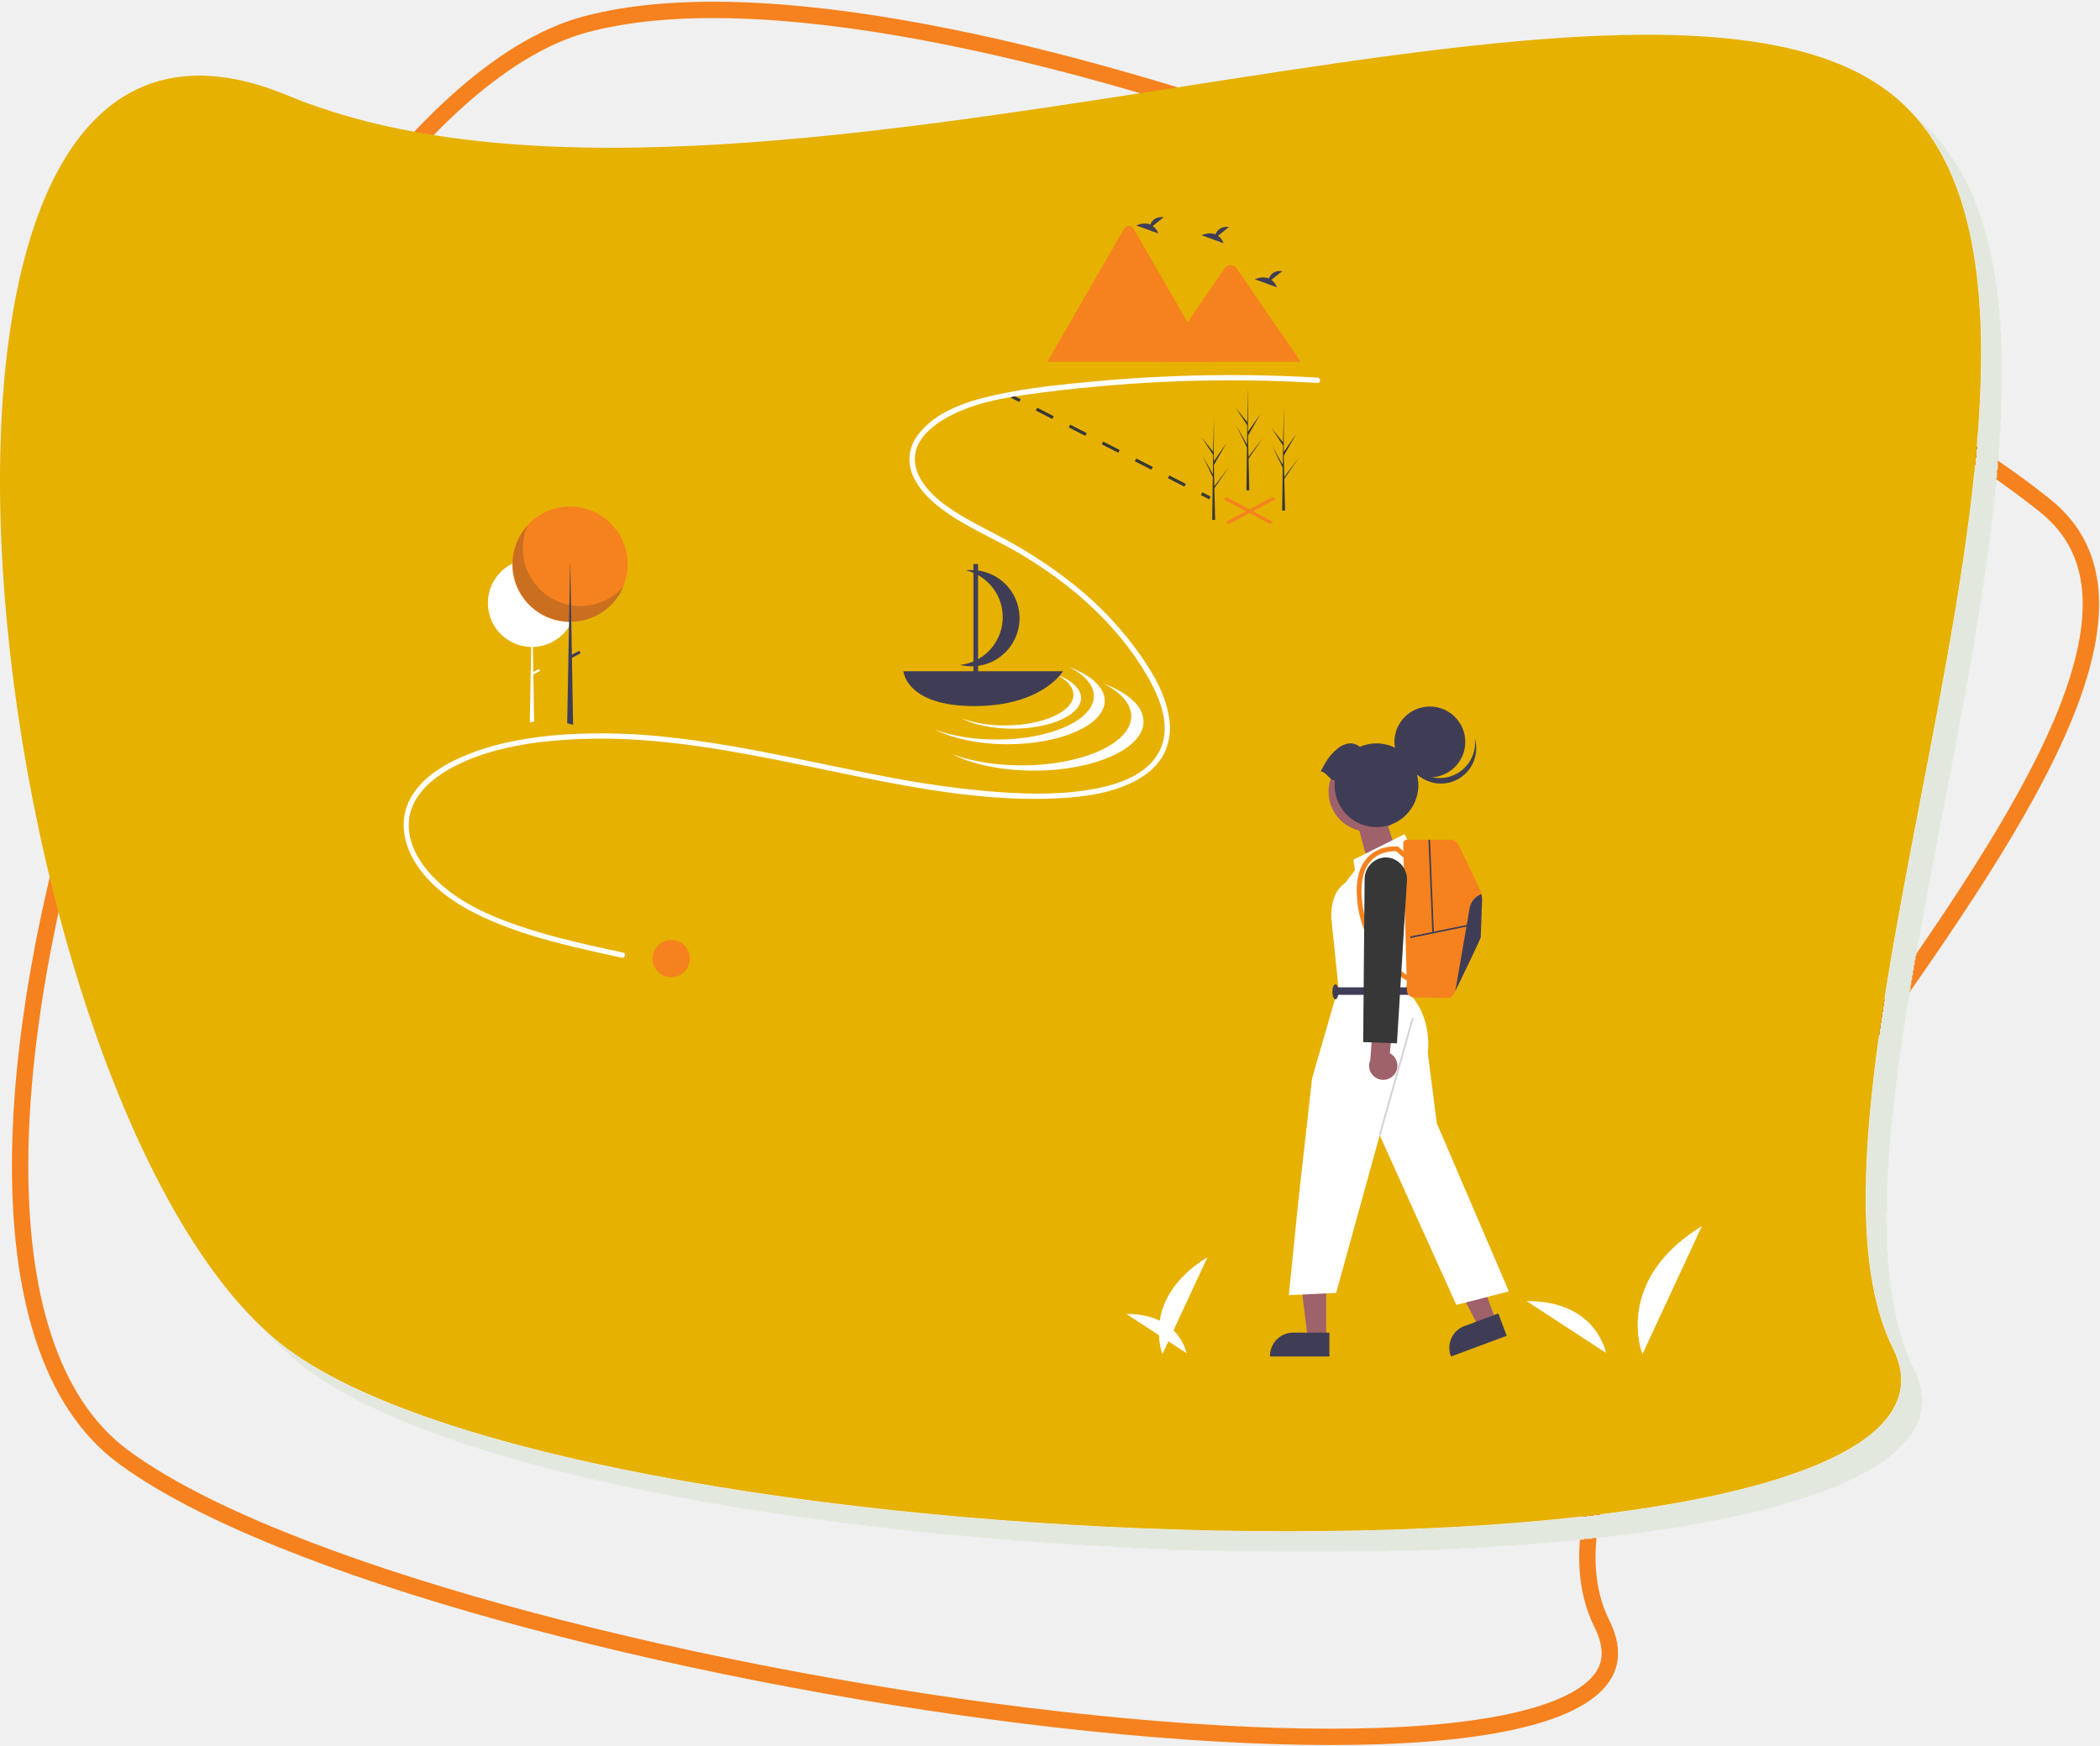
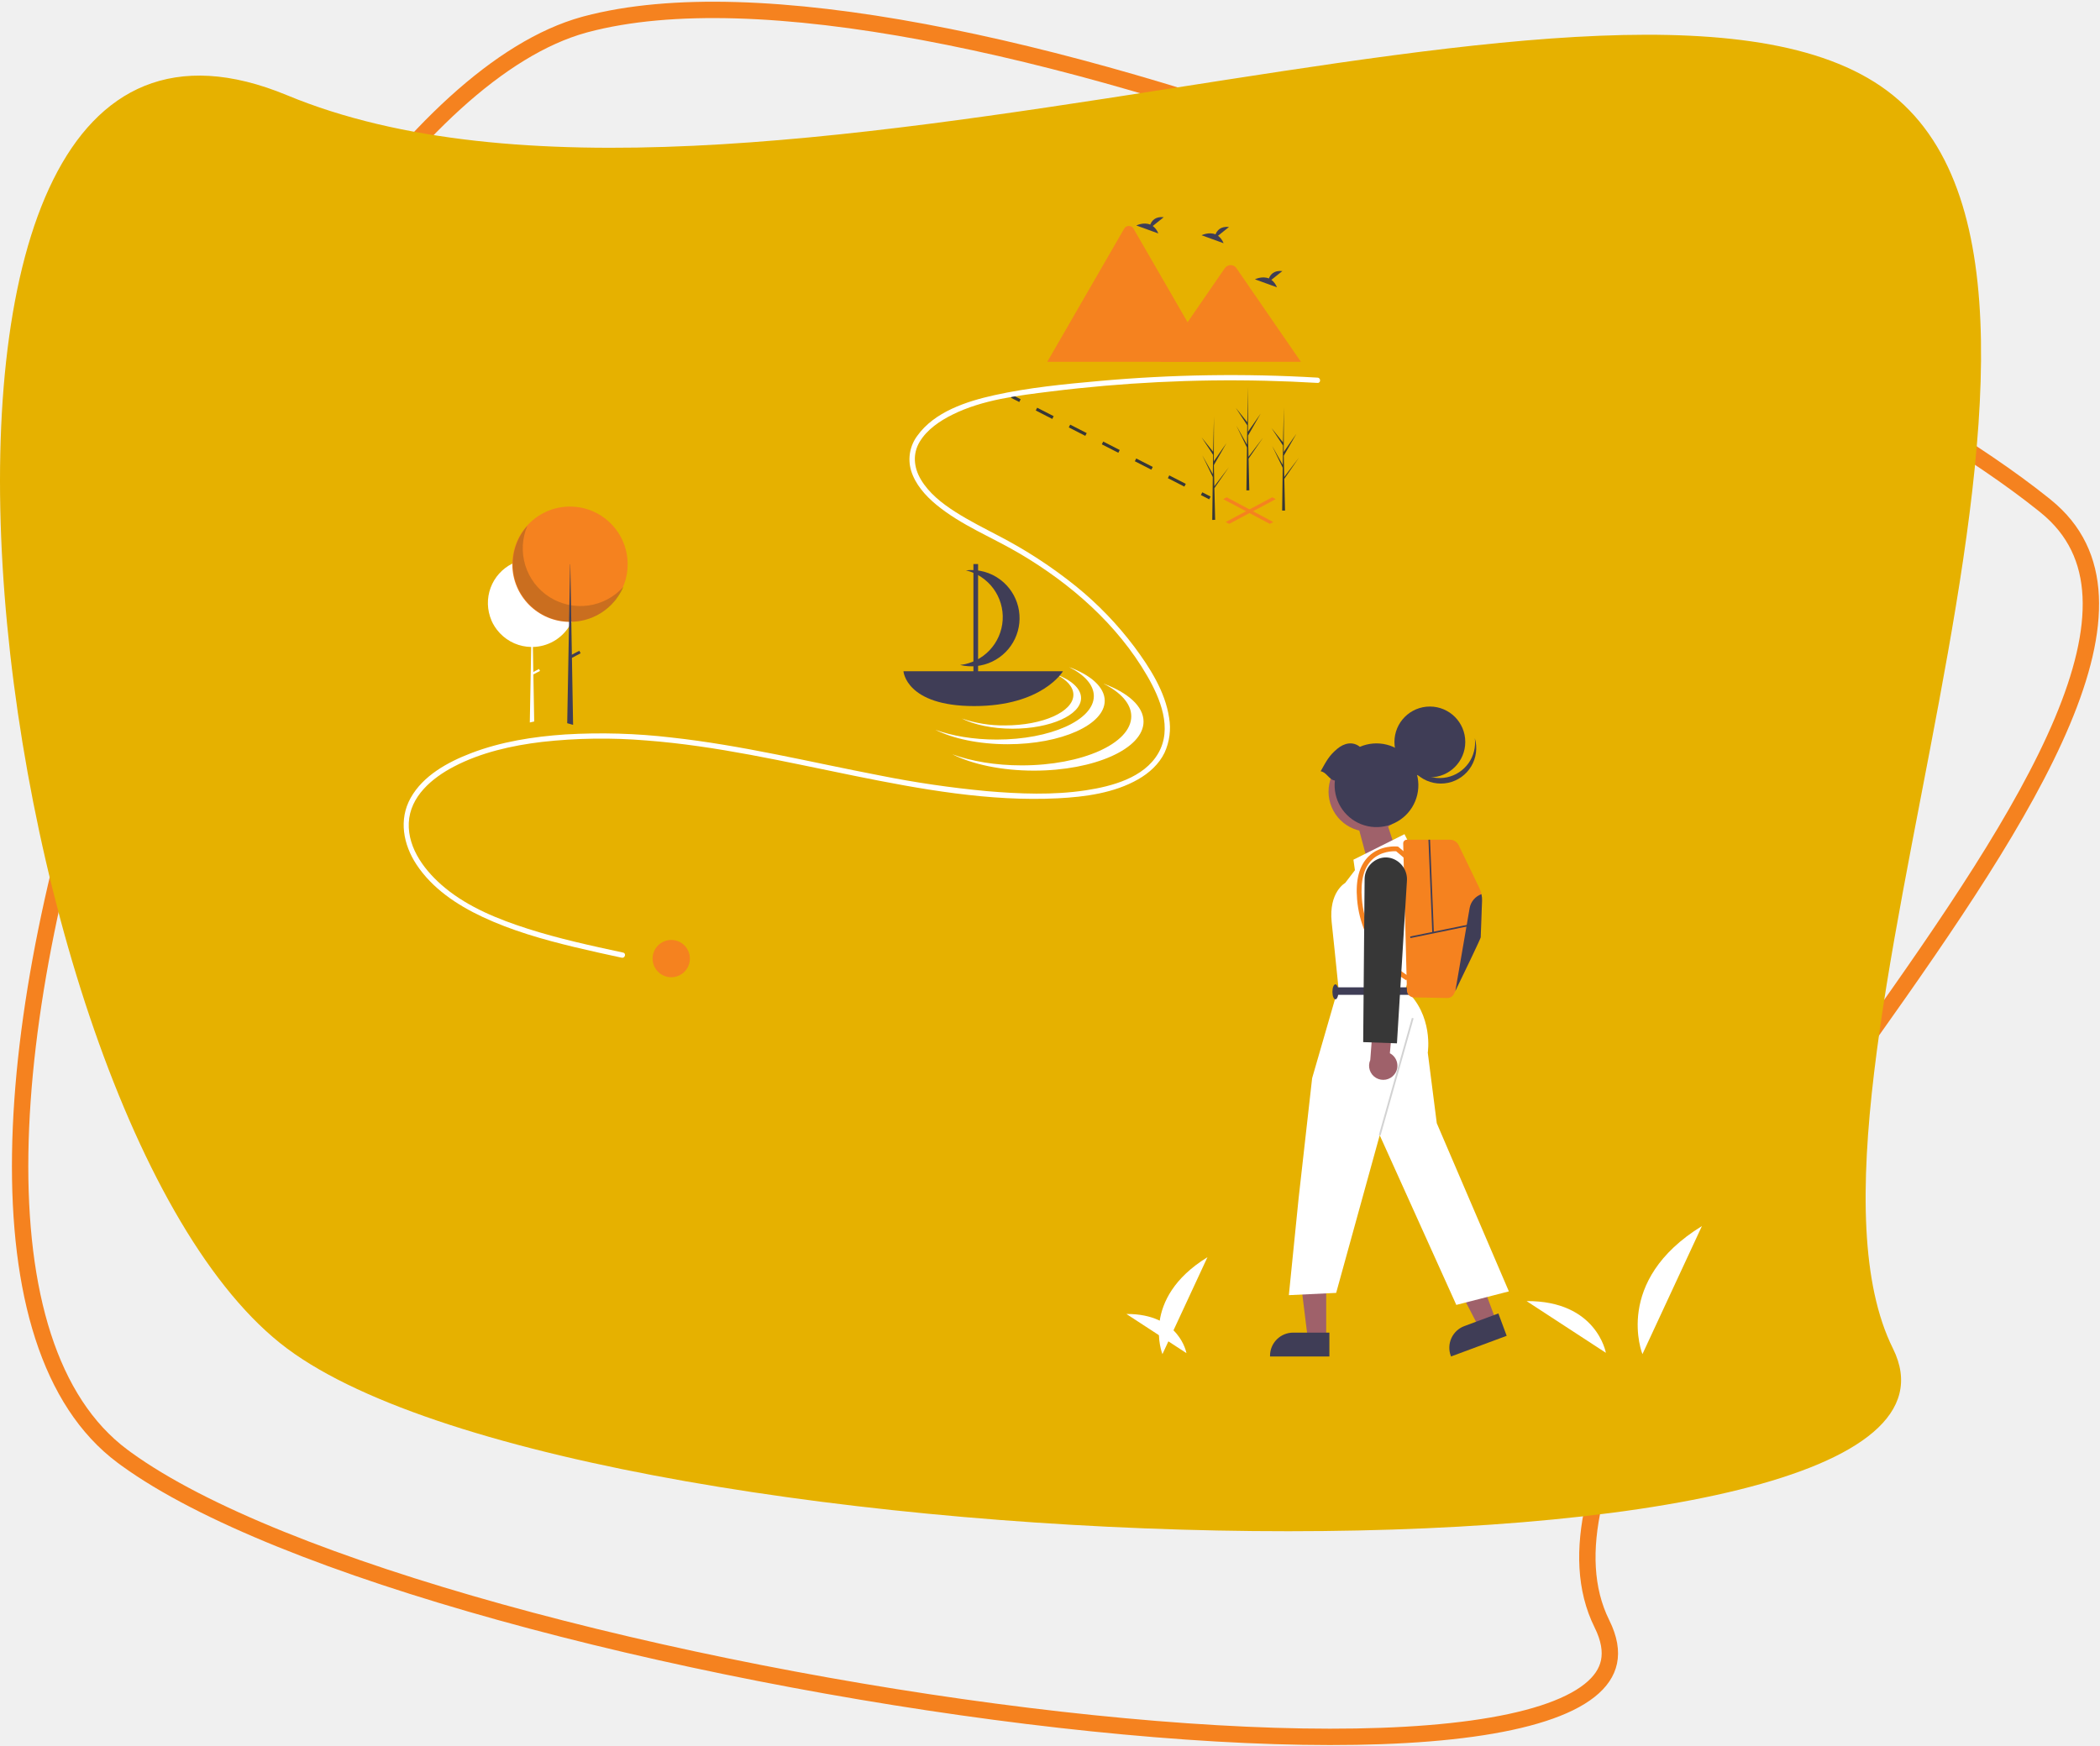
<svg xmlns="http://www.w3.org/2000/svg" width="1027" height="854" viewBox="0 0 1027 854" fill="none">
  <path d="M286.528 11.866C328.401 0.724 386.221 3.459 451.726 15.687C517.117 27.894 589.711 49.469 660.89 75.602C802.255 127.503 937.384 197.133 999.04 246.448L1000.48 247.609C1014.89 259.28 1021.6 274.105 1022.45 291.645C1023.31 309.372 1018.19 329.974 1008.6 352.807C989.415 398.494 952.965 451.669 914.305 506.118C875.78 560.377 835.101 615.846 808.042 665.636C794.505 690.545 784.251 714.253 779.398 735.866C774.545 757.483 775.018 777.365 783.417 794.279C787.065 801.624 787.944 807.751 786.881 812.884C785.822 817.994 782.723 822.674 777.341 826.93C766.375 835.601 746.76 841.846 720.016 845.545C666.79 852.907 588.095 849.854 502.452 839.323C416.884 828.8 324.688 810.85 244.578 788.576C165.565 766.608 98.815 740.568 61.639 713.579L59.892 712.293C24.067 685.581 8.893 632.003 9.883 564.288C10.869 496.835 27.896 416.59 54.982 338.234C82.062 259.895 119.112 183.687 159.965 124.302C200.647 65.165 244.561 23.503 285.561 12.128L286.528 11.866Z" stroke="#F5821F" stroke-width="8" />
-   <g filter="url(#filter0_d_37_387)">
-     <path d="M140.4 46.591C361.628 138.372 802.786 -52.984 925.739 46.591C1048.69 146.165 862.964 533.207 925.739 659.623C988.514 786.039 290.195 771.319 140.4 659.623C-9.394 547.926 -80.828 -45.191 140.4 46.591Z" fill="#E6B100" />
-   </g>
+   <path d="M140.4 46.591C361.628 138.372 802.786 -52.984 925.739 46.591C1048.69 146.165 862.964 533.207 925.739 659.623C988.514 786.039 290.195 771.319 140.4 659.623C-9.394 547.926 -80.828 -45.191 140.4 46.591Z" fill="#E6B100" />
  <path d="M664.602 405.648L678.479 403.131L681.947 413.803L667.992 418.337L664.602 405.648Z" fill="#9F616A" />
  <path d="M568.488 662.373C568.488 662.373 557.48 635.278 590.504 614.956L568.488 662.373Z" fill="white" />
  <path d="M580.224 661.881C580.224 661.881 576.866 642.572 550.876 642.734L580.224 661.881Z" fill="white" />
  <path d="M803.231 662.373C803.231 662.373 788.684 626.576 832.316 599.729L803.231 662.373Z" fill="white" />
  <path d="M785.345 661.722C785.345 661.722 780.909 636.208 746.573 636.427L785.345 661.722Z" fill="white" />
  <path d="M620.993 256.253L598.212 244.152L599.917 243.246L622.698 255.348L620.993 256.253Z" fill="#F5821F" />
  <path d="M601.121 256.253L599.417 255.348L622.197 243.246L623.902 244.152L601.121 256.253Z" fill="#F5821F" />
  <path d="M495.098 193.216L494.405 194.568L498.462 196.647L499.155 195.295L495.098 193.216Z" fill="#373737" />
  <path d="M579.213 238.03L571.138 233.892L571.831 232.539L579.906 236.677L579.213 238.03ZM563.062 229.754L554.986 225.615L555.679 224.262L563.755 228.401L563.062 229.754ZM546.911 221.477L538.836 217.339L539.529 215.986L547.604 220.124L546.911 221.477ZM530.76 213.201L522.685 209.063L523.377 207.711L531.453 211.848L530.76 213.201ZM514.61 204.925L506.534 200.787L507.227 199.435L515.302 203.573L514.61 204.925Z" fill="#373737" />
  <path d="M587.985 240.814L587.292 242.167L591.349 244.246L592.042 242.893L587.985 240.814Z" fill="#373737" />
  <path d="M281.641 294.949C281.641 295.423 281.626 295.894 281.595 296.361C281.422 299.053 280.742 301.688 279.59 304.127C279.582 304.148 279.571 304.167 279.562 304.187C279.508 304.3 279.453 304.413 279.397 304.525C279.054 305.214 278.674 305.885 278.258 306.533C276.359 309.51 273.756 311.973 270.679 313.704C267.602 315.436 264.146 316.383 260.616 316.461L260.829 328.699L263.6 327.237L264.095 328.179L260.845 329.89L261.243 352.617L261.247 352.921L259.102 353.399L259.106 353.094L259.781 316.463C256.94 316.422 254.135 315.818 251.53 314.684C248.924 313.55 246.57 311.91 244.603 309.859C244.468 309.72 244.334 309.575 244.203 309.432L244.189 309.416C242.551 307.63 241.225 305.581 240.269 303.355C240.29 303.378 240.312 303.401 240.333 303.425C238.173 298.373 238.026 292.686 239.923 287.53C241.82 282.374 245.618 278.138 250.537 275.691L250.762 275.581C255.629 273.237 261.198 272.807 266.366 274.376C271.534 275.945 275.925 279.399 278.667 284.052C278.797 284.272 278.926 284.497 279.046 284.723C280.749 287.864 281.639 291.381 281.635 294.953L281.641 294.949Z" fill="white" />
  <path d="M278.745 304.197C294.321 304.197 306.948 291.57 306.948 275.994C306.948 260.418 294.321 247.791 278.745 247.791C263.169 247.791 250.542 260.418 250.542 275.994C250.542 291.57 263.169 304.197 278.745 304.197Z" fill="#F5821F" />
  <path opacity="0.2" d="M257.921 257.157C255.291 263.311 254.934 270.2 256.915 276.592C258.895 282.985 263.085 288.465 268.734 292.053C274.383 295.641 281.124 297.104 287.752 296.18C294.381 295.255 300.464 292.004 304.916 287.007C303.309 290.767 300.904 294.132 297.867 296.87C294.83 299.607 291.235 301.652 287.329 302.862C283.424 304.072 279.302 304.419 275.249 303.878C271.196 303.337 267.31 301.921 263.858 299.729C260.407 297.537 257.474 294.621 255.261 291.182C253.049 287.744 251.611 283.865 251.046 279.816C250.481 275.767 250.804 271.643 251.991 267.73C253.178 263.818 255.202 260.21 257.921 257.157Z" fill="#1E1E1E" />
  <path d="M280.272 354.562L277.391 353.754L277.397 353.444L278.263 306.531L278.307 304.193V304.125L278.457 295.928L278.675 284.049L278.823 275.996H278.903L279.055 284.721L279.252 296.075L279.393 304.128V304.188L279.399 304.52L279.673 320.225L279.701 321.784L280.267 354.245L280.272 354.562Z" fill="#3F3D56" />
  <path d="M283.309 318.315L278.647 320.77L279.297 322.004L283.959 319.55L283.309 318.315Z" fill="#3F3D56" />
  <path d="M644.344 184.718C608.746 182.615 573.041 183.165 537.525 186.364C520.407 187.911 503.017 189.582 486.215 193.316C472.682 196.324 456.975 201.407 448.543 213.247C446.777 215.633 445.587 218.394 445.066 221.316C444.545 224.239 444.707 227.242 445.54 230.091C447.55 236.844 452.553 242.459 457.878 246.859C470.137 256.989 485.348 262.877 498.935 270.93C523.743 285.621 546.447 305.422 561.017 330.576C567.43 341.644 573.53 356.362 566.386 368.559C559.39 380.508 543.774 384.624 531.039 386.569C515.077 389.002 498.635 388.342 482.606 386.979C465.034 385.34 447.559 382.781 430.254 379.311C396.353 372.801 362.761 364.521 328.39 360.756C311.156 358.728 293.776 358.226 276.454 359.253C260.809 360.309 245.03 362.783 230.334 368.424C219.009 372.771 206.937 379.348 200.819 390.316C194.923 400.889 197.223 413.081 203.644 422.836C211.37 434.573 223.417 442.616 235.941 448.494C250.201 455.188 265.455 459.526 280.727 463.214C288.473 465.085 296.261 466.777 304.049 468.46C305.674 468.811 306.368 466.316 304.742 465.963C289.035 462.569 273.284 459.164 257.967 454.252C243.794 449.705 229.289 443.881 217.682 434.337C208.292 426.613 199.364 415.333 199.918 402.507C200.477 389.577 211.325 380.549 221.958 374.992C235.246 368.048 250.343 364.665 265.137 362.897C282.076 361.01 299.158 360.778 316.142 362.204C350.43 364.813 383.958 372.625 417.579 379.435C450.241 386.053 483.922 392.183 517.395 390.485C530.662 389.812 544.878 387.911 556.592 381.214C561.955 378.148 566.792 373.824 569.517 368.197C571.973 362.843 572.75 356.871 571.745 351.067C569.846 338.318 562.274 326.497 554.718 316.346C546.438 305.328 536.831 295.372 526.116 286.702C514.356 277.238 501.676 268.978 488.266 262.046C481.155 258.302 473.943 254.702 467.167 250.366C460.673 246.209 454.26 241.205 450.292 234.455C446.86 228.618 446.23 221.955 449.806 216.034C453.421 210.046 459.651 205.869 465.793 202.817C480.593 195.463 497.8 193.495 513.991 191.474C548.759 187.158 583.798 185.411 618.823 186.247C627.336 186.447 635.844 186.799 644.346 187.304C646.011 187.402 646.005 184.812 644.346 184.714L644.344 184.718Z" fill="white" />
  <path d="M563.749 110.545L569.126 106.244C564.949 105.784 563.232 108.063 562.53 109.864C559.267 108.509 555.714 110.285 555.714 110.285L566.472 114.191C565.93 112.742 564.985 111.477 563.749 110.545Z" fill="#3F3D56" />
  <path d="M595.667 115.328L601.044 111.027C596.867 110.567 595.15 112.846 594.447 114.647C591.184 113.292 587.631 115.068 587.631 115.068L598.39 118.974C597.847 117.525 596.902 116.26 595.667 115.328Z" fill="#3F3D56" />
  <path d="M621.762 136.885L627.139 132.584C622.962 132.123 621.245 134.402 620.543 136.204C617.279 134.849 613.727 136.625 613.727 136.625L624.486 140.535C623.943 139.085 622.999 137.821 621.763 136.889L621.762 136.885Z" fill="#3F3D56" />
  <path d="M591.953 176.977H512.479C512.379 176.978 512.28 176.97 512.182 176.953L549.771 111.85C550 111.444 550.333 111.107 550.735 110.872C551.138 110.637 551.595 110.513 552.061 110.513C552.527 110.513 552.985 110.637 553.387 110.872C553.79 111.107 554.122 111.444 554.352 111.85L579.577 155.538L580.789 157.628L591.953 176.977Z" fill="#F5821F" />
  <path d="M636.201 176.978H567.464L580.783 157.63L581.742 156.236L599.098 131.019C599.405 130.633 599.79 130.317 600.227 130.089C600.664 129.862 601.145 129.729 601.637 129.7C602.129 129.67 602.622 129.745 603.083 129.919C603.544 130.092 603.964 130.361 604.315 130.707C604.405 130.806 604.488 130.91 604.565 131.019L636.201 176.978Z" fill="#F5821F" />
  <path d="M522.814 326.294C530.347 330.059 534.937 335.032 534.937 340.487C534.937 352.236 513.675 361.761 487.449 361.761C476.046 361.761 465.586 359.959 457.404 356.958C466.099 361.304 478.719 364.04 492.772 364.04C518.998 364.04 540.259 354.515 540.259 342.765C540.252 336.124 533.456 330.196 522.814 326.294Z" fill="white" />
  <path d="M539.571 334.365C548.071 338.614 553.246 344.224 553.246 350.379C553.246 363.637 529.256 374.384 499.662 374.384C486.795 374.384 474.992 372.351 465.755 368.965C475.566 373.868 489.807 376.956 505.663 376.956C535.257 376.956 559.247 366.208 559.247 352.951C559.247 345.461 551.578 338.767 539.571 334.365Z" fill="white" />
  <path d="M516.402 329.849C521.709 332.502 524.94 336.005 524.94 339.848C524.94 348.125 509.961 354.836 491.484 354.836C484.286 354.929 477.125 353.784 470.314 351.452C476.439 354.514 485.331 356.441 495.232 356.441C513.708 356.441 528.688 349.73 528.688 341.453C528.688 336.775 523.899 332.598 516.402 329.849Z" fill="white" />
  <path d="M441.833 328.33C441.833 328.33 442.999 345.376 476.43 345.376C509.861 345.376 519.842 328.33 519.842 328.33H441.833Z" fill="#3F3D56" />
  <path d="M489.284 283.604C484.458 279.937 478.4 278.28 472.38 278.98C477.757 280.28 482.506 283.431 485.793 287.882C489.079 292.332 490.694 297.798 490.354 303.32C490.014 308.842 487.74 314.069 483.932 318.082C480.124 322.096 475.025 324.641 469.528 325.271C474.789 326.543 480.327 325.965 485.212 323.634C490.096 321.303 494.029 317.36 496.347 312.469C498.666 307.579 499.23 302.039 497.943 296.782C496.657 291.525 493.599 286.871 489.284 283.604Z" fill="#3F3D56" />
  <path d="M478.328 275.903H476.049V330.16H478.328V275.903Z" fill="#3F3D56" />
  <path d="M628.129 235.591L628.117 235.57L628.086 234.244L635.226 223.876L628.094 233.252L628.069 233.532L627.825 222.935L633.992 212.186L627.808 221.073L627.873 199.119V199.046V199.118L627.463 216.421L621.842 209.393L627.445 217.912L627.322 227.391L622.149 218.14L627.303 228.785L627.234 234.055L627.046 248.658L627.032 249.749C627.508 249.753 627.98 249.745 628.447 249.726L628.123 235.699L628.129 235.591Z" fill="#373737" />
  <path d="M593.938 240.148L593.926 240.127L593.895 238.801L601.036 228.433L593.907 237.81L593.881 238.09L593.637 227.493L599.804 216.744L593.619 225.631L593.684 203.676V203.608V203.68L593.274 220.983L587.653 213.955L593.256 222.474L593.133 231.953L587.96 222.702L593.114 233.347L593.045 238.618L592.857 253.22L592.843 254.311C593.319 254.315 593.791 254.307 594.258 254.288L593.934 240.261L593.938 240.148Z" fill="#373737" />
  <path d="M610.652 225.714L610.64 225.693L610.609 224.367L617.75 213.999L610.618 223.375L610.592 223.655L610.347 213.058L616.515 202.309L610.33 211.197L610.395 189.242L609.985 206.544L604.364 199.516L609.967 208.035L609.844 217.514L604.672 208.263L609.825 218.908L609.757 224.178L609.568 238.781L609.554 239.872C610.03 239.876 610.502 239.868 610.969 239.849L610.645 225.822L610.652 225.714Z" fill="#373737" />
  <path d="M328.269 478.009C333.305 478.009 337.387 473.927 337.387 468.892C337.387 463.856 333.305 459.774 328.269 459.774C323.234 459.774 319.152 463.856 319.152 468.892C319.152 473.927 323.234 478.009 328.269 478.009Z" fill="#F5821F" />
  <path d="M731.645 646.025L723.204 649.161L707.09 618.096L719.549 613.469L731.645 646.025Z" fill="#9F616A" />
  <path d="M736.838 653.409L709.62 663.521L709.492 663.174C708.448 660.365 708.563 657.256 709.811 654.531C711.06 651.806 713.339 649.688 716.149 648.644L732.773 642.468L736.838 653.409Z" fill="#3F3D56" />
  <path d="M648.577 654.792H639.572L635.288 620.059H648.578L648.577 654.792Z" fill="#9F616A" />
  <path d="M650.139 663.521H621.104V663.154C621.104 660.156 622.295 657.282 624.414 655.163C626.533 653.043 629.407 651.853 632.404 651.852H650.139V663.521Z" fill="#3F3D56" />
  <path d="M689.807 413.908L686.863 408.034L661.89 420.521L662.625 425.663L657.85 431.905C657.85 431.905 649.771 436.313 651.24 451.002L652.712 464.957L654.549 482.952L641.695 527.389L635.084 586.143L630.31 633.518L653.447 632.416L674.747 555.295L712.206 638.292L737.912 631.687L702.656 549.421L698.249 514.9C698.249 514.9 701.187 496.538 687.232 484.052L689.435 477.442V469.296L696.78 430.434L689.807 413.908Z" fill="white" />
  <path opacity="0.2" d="M690.489 497.89L674.33 555.179L675.161 555.414L691.32 498.124L690.489 497.89Z" fill="#1E1E1E" />
  <path d="M689.067 482.95H653.078V486.622H689.067V482.95Z" fill="#3F3D56" />
  <path d="M653.079 488.826C653.891 488.826 654.549 487.182 654.549 485.153C654.549 483.125 653.891 481.481 653.079 481.481C652.268 481.481 651.61 483.125 651.61 485.153C651.61 487.182 652.268 488.826 653.079 488.826Z" fill="#3F3D56" />
  <path d="M678.695 404.408C688.183 399.222 691.67 387.326 686.483 377.838C681.297 368.351 669.401 364.864 659.914 370.05C650.426 375.237 646.939 387.132 652.126 396.62C657.312 406.107 669.208 409.594 678.695 404.408Z" fill="#9F616A" />
  <path d="M699.268 380.24C708.834 380.24 716.588 372.486 716.588 362.92C716.588 353.355 708.834 345.6 699.268 345.6C689.703 345.6 681.948 353.355 681.948 362.92C681.948 372.486 689.703 380.24 699.268 380.24Z" fill="#3F3D56" />
  <path d="M721.247 361.066C721.923 363.358 722.117 365.766 721.817 368.137C721.517 370.509 720.73 372.792 719.504 374.844C718.278 376.896 716.641 378.672 714.695 380.06C712.749 381.449 710.537 382.419 708.198 382.911C705.859 383.402 703.444 383.404 701.104 382.917C698.764 382.429 696.55 381.462 694.602 380.077C692.654 378.692 691.014 376.919 689.785 374.869C688.556 372.819 687.764 370.536 687.46 368.166C688.692 372.342 691.452 375.902 695.19 378.135C698.928 380.368 703.37 381.11 707.632 380.215C711.893 379.319 715.661 376.851 718.184 373.303C720.707 369.754 721.801 365.385 721.247 361.066Z" fill="#3F3D56" />
  <path d="M652.822 381.794C652.314 386.271 653.296 390.791 655.617 394.653C657.938 398.515 661.468 401.503 665.66 403.155C669.852 404.808 674.472 405.031 678.804 403.792C683.135 402.552 686.937 399.918 689.62 396.298C692.303 392.679 693.718 388.275 693.644 383.77C693.571 379.265 692.013 374.91 689.213 371.38C686.414 367.849 682.528 365.341 678.158 364.243C673.788 363.146 669.178 363.52 665.042 365.308C661.622 362.55 657.381 363.403 653.933 366.316C650.037 369.606 648.877 371.869 645.854 377.282C648.827 377.7 649.849 381.377 652.822 381.794Z" fill="#3F3D56" />
  <path d="M724.787 440.669C724.568 446.47 724.133 457.892 724.133 458.474C724.133 459.088 715.474 477.015 711.735 484.731C711.469 485.275 711.23 485.77 711.019 486.203C710.729 486.802 710.274 487.305 709.708 487.653C709.141 488.001 708.487 488.179 707.822 488.167L691.476 487.873C690.579 487.857 689.722 487.496 689.085 486.864C688.448 486.232 688.079 485.379 688.055 484.482L686.232 412.567C686.225 412.33 686.267 412.094 686.353 411.873C686.44 411.652 686.57 411.451 686.735 411.281C686.901 411.111 687.098 410.976 687.317 410.884C687.535 410.791 687.77 410.744 688.007 410.744H709.088C709.978 410.744 710.851 410.996 711.605 411.469C712.359 411.942 712.965 412.618 713.352 413.42L723.47 434.351C724.419 436.319 724.872 438.489 724.789 440.672L724.787 440.669Z" fill="#F5821F" />
  <path d="M687.77 479.549C683.576 477.007 679.806 473.822 676.601 470.111C669.152 461.734 664.623 451.167 663.691 439.996C662.86 430.439 664.756 423.334 669.328 418.881C675.139 413.219 683.048 414.042 683.382 414.08L683.736 414.12L689.098 418.653L687.581 420.446L682.787 416.389C681.319 416.316 675.328 416.303 670.952 420.581C666.923 424.521 665.269 430.985 666.034 439.793C666.921 450.429 671.223 460.493 678.299 468.482C681.351 472.013 684.929 475.053 688.907 477.494L687.77 479.549Z" fill="#F5821F" />
  <path d="M718.197 452.234L689.622 458.095L689.78 458.862L718.354 453.002L718.197 452.234Z" fill="#3F3D56" />
  <path d="M699.363 410.734L698.581 410.766L700.445 456.205L701.227 456.173L699.363 410.734Z" fill="#3F3D56" />
  <path d="M724.788 440.672C724.569 446.474 724.135 457.895 724.135 458.478C724.135 459.092 715.476 477.019 711.736 484.734L718.708 444.253C718.978 442.695 719.657 441.237 720.675 440.028C721.693 438.819 723.014 437.902 724.503 437.371C724.737 438.455 724.833 439.564 724.788 440.672Z" fill="#3F3D56" />
  <path d="M681.953 525.511C682.57 524.716 683.005 523.795 683.228 522.813C683.451 521.831 683.456 520.812 683.242 519.828C683.028 518.844 682.602 517.919 681.992 517.118C681.382 516.317 680.604 515.659 679.713 515.191L681.129 499.519L671.813 496.334L670.123 518.5C669.443 520.049 669.354 521.794 669.871 523.404C670.389 525.015 671.478 526.38 672.933 527.243C674.388 528.105 676.109 528.406 677.77 528.088C679.431 527.769 680.919 526.854 681.952 525.514L681.953 525.511Z" fill="#9F616A" />
  <path d="M683.17 510.344L666.663 509.746L667.361 430.142C667.349 427.89 668.046 425.69 669.352 423.855C670.658 422.02 672.508 420.642 674.64 419.915C676.633 419.253 678.786 419.251 680.779 419.91C683.041 420.674 684.983 422.17 686.3 424.161C687.617 426.153 688.234 428.526 688.053 430.906L683.17 510.344Z" fill="#373737" />
-   <defs>
-     <filter id="filter0_d_37_387" x="0" y="17" width="978.835" height="742" filterUnits="userSpaceOnUse" color-interpolation-filters="sRGB">
-       <feFlood flood-opacity="0" result="BackgroundImageFix" />
-       <feColorMatrix in="SourceAlpha" type="matrix" values="0 0 0 0 0 0 0 0 0 0 0 0 0 0 0 0 0 0 127 0" result="hardAlpha" />
-       <feOffset dx="10" dy="10" />
-       <feComposite in2="hardAlpha" operator="out" />
-       <feColorMatrix type="matrix" values="0 0 0 0 0.886 0 0 0 0 0.91 0 0 0 0 0.867 0 0 0 1 0" />
-       <feBlend mode="normal" in2="BackgroundImageFix" result="effect1_dropShadow_37_387" />
-       <feBlend mode="normal" in="SourceGraphic" in2="effect1_dropShadow_37_387" result="shape" />
-     </filter>
-   </defs>
</svg>
